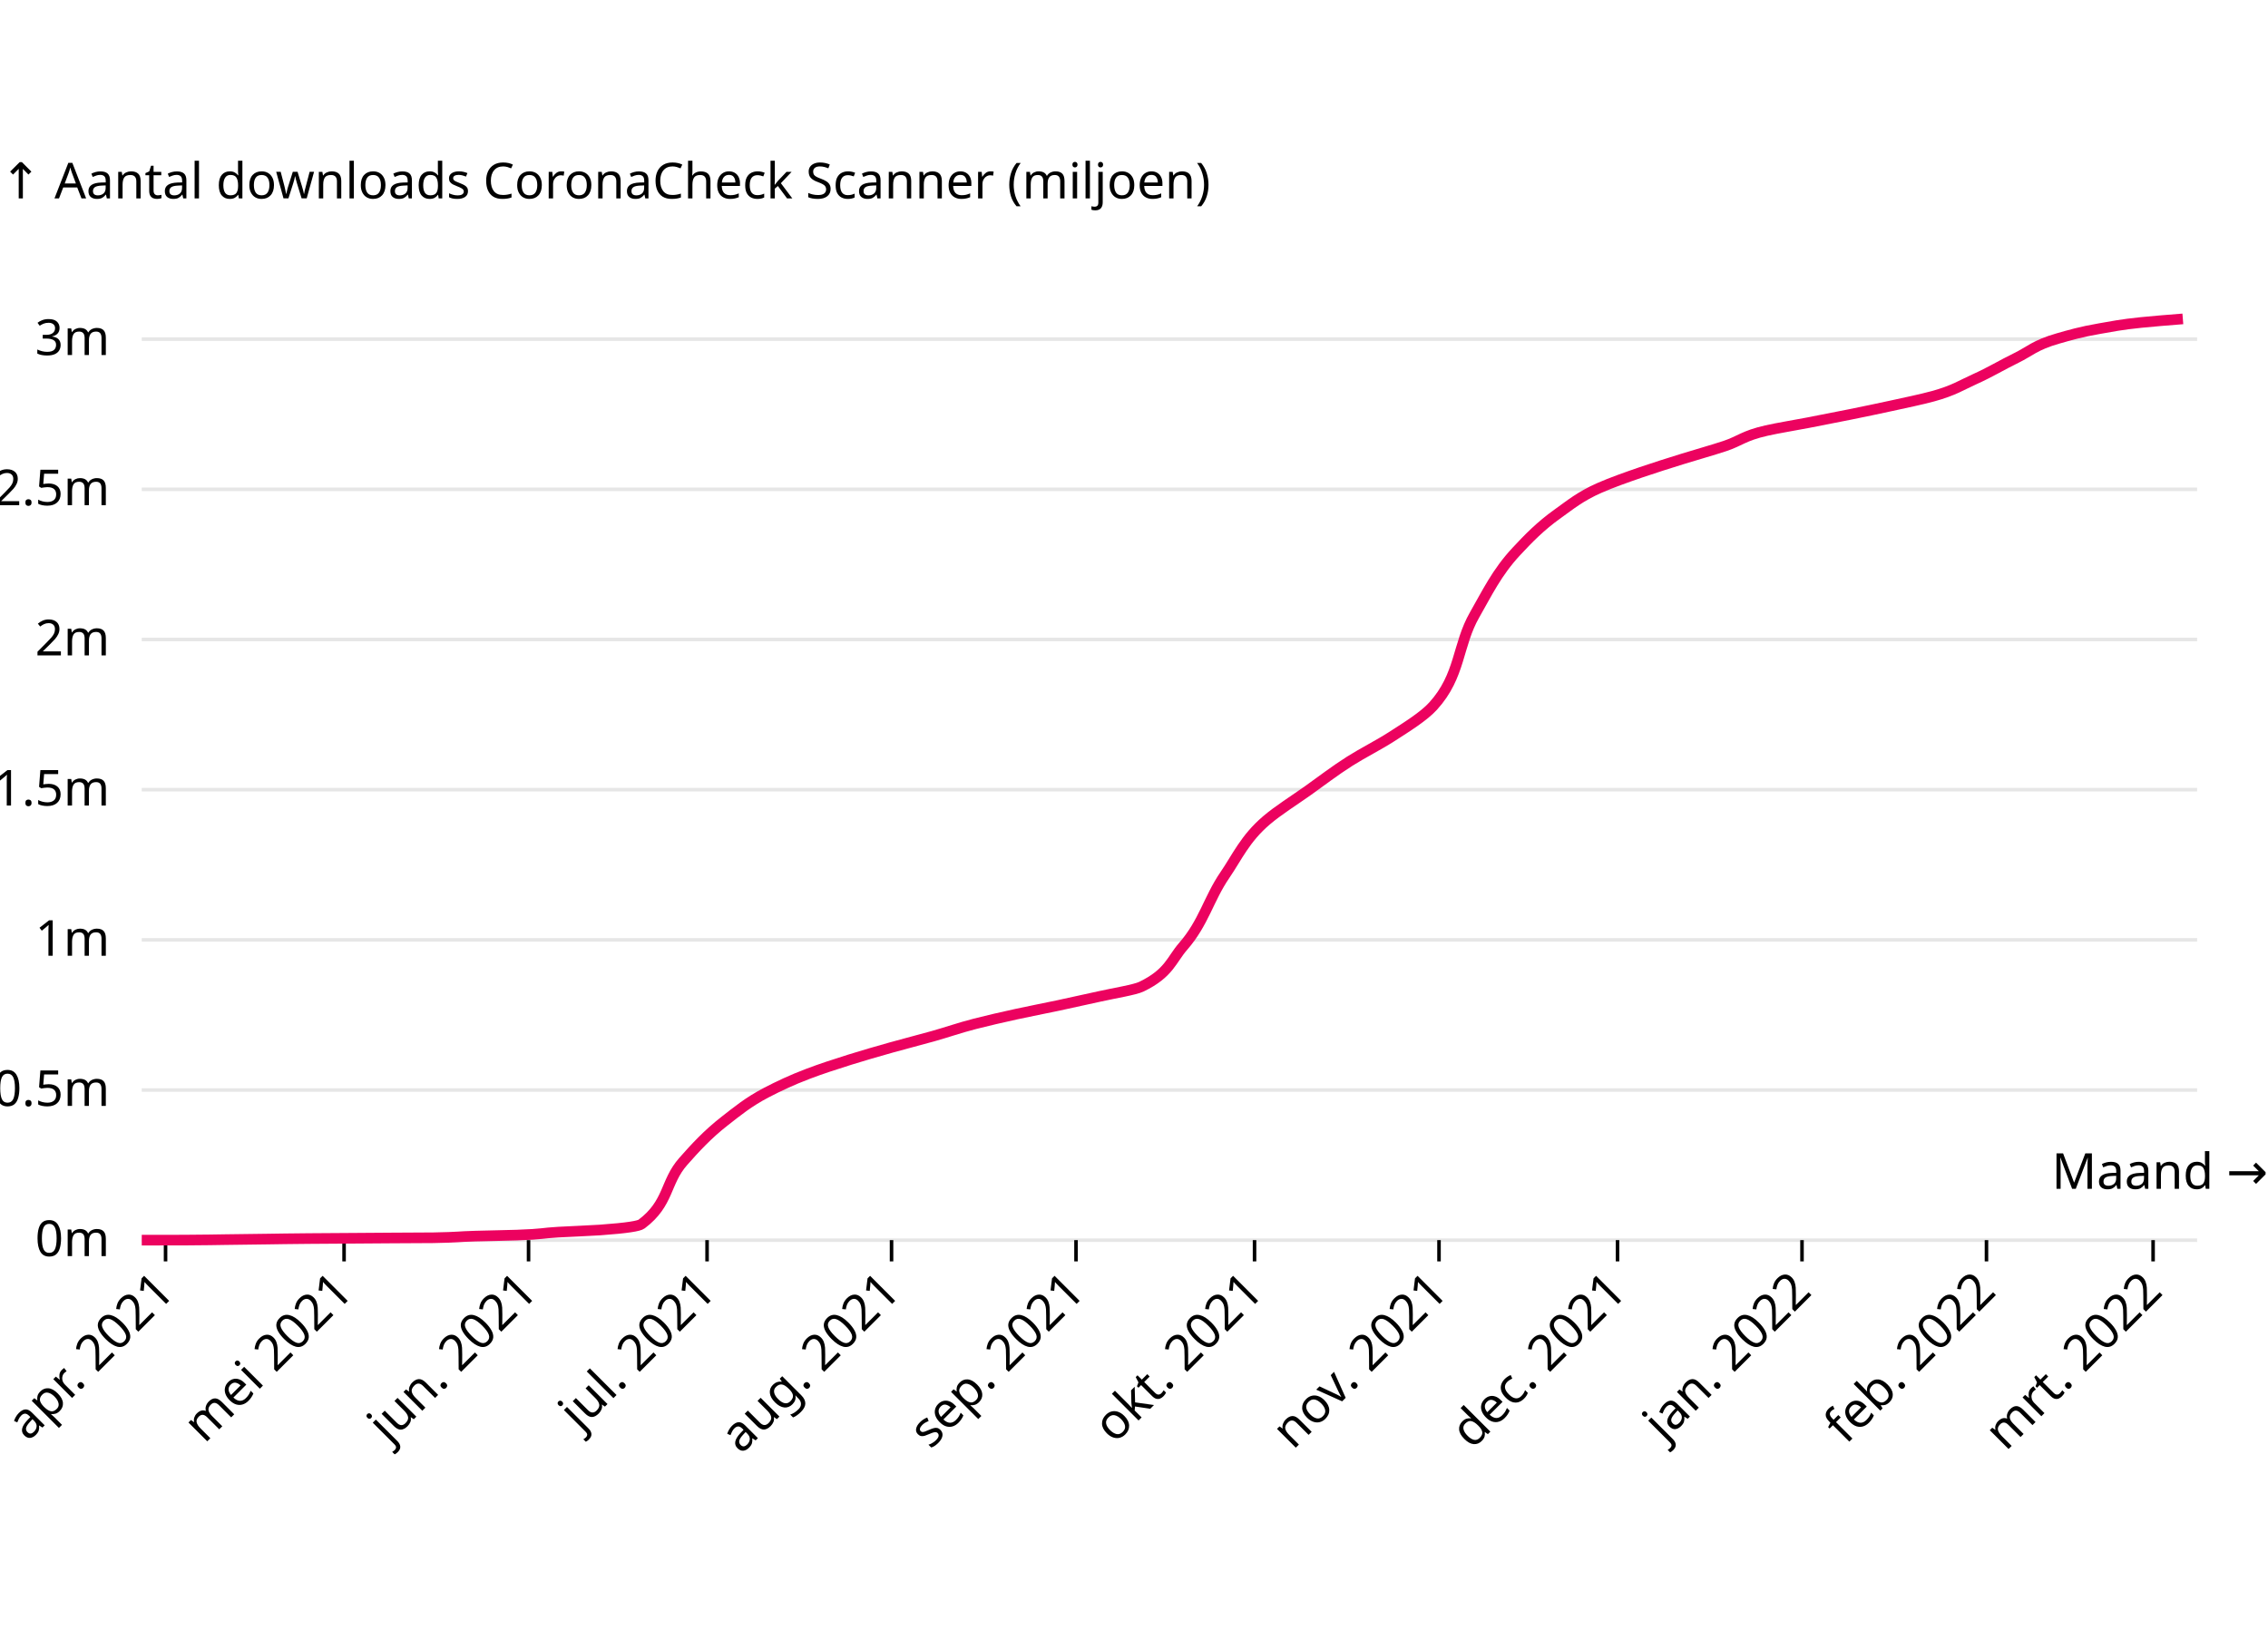
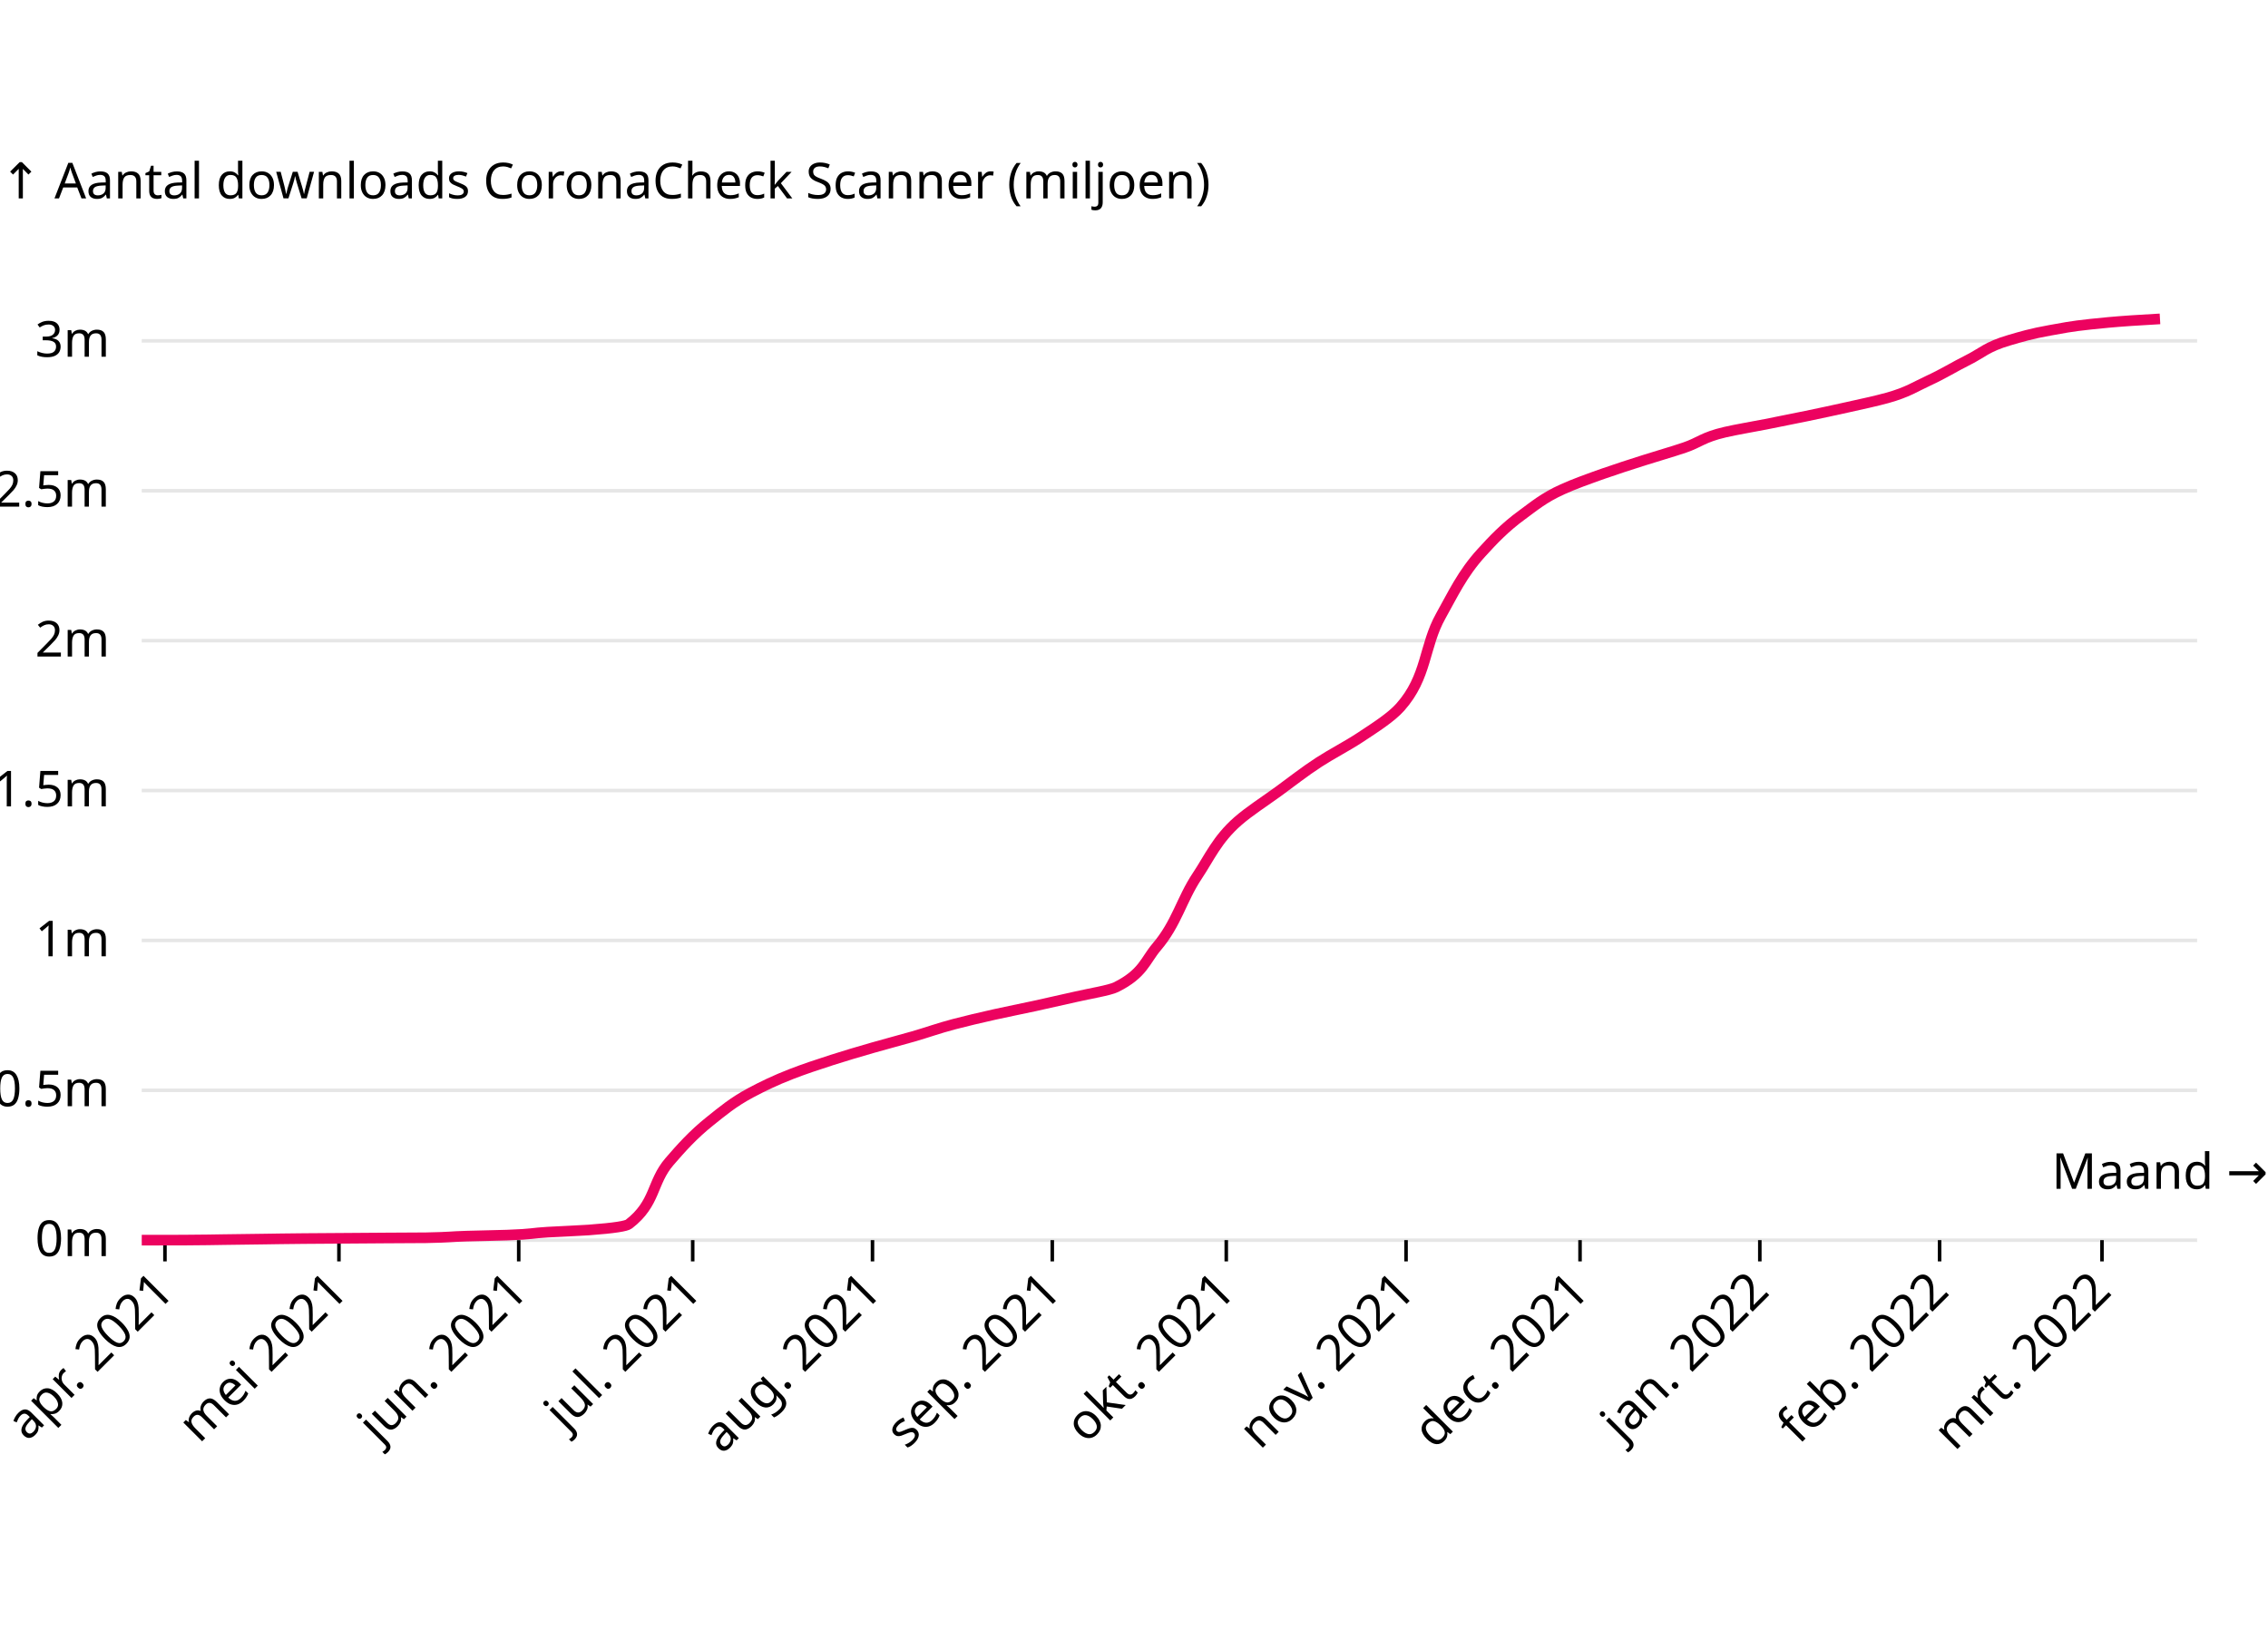
<svg xmlns="http://www.w3.org/2000/svg" class="plot" fill="currentColor" text-anchor="middle" width="640" height="460" viewBox="0 0 640 400" style="font-family: 'RO Sans', sans-serif; font-size: 14px;">
  <g transform="translate(40,0)" fill="none" text-anchor="end">
    <g class="tick" opacity="1" transform="translate(0,320.0201)">
      <line stroke="currentColor" x2="0" />
      <line stroke="currentColor" x2="580" stroke-opacity="0.1" />
      <text fill="currentColor" x="-9" dy="0.32em">0m</text>
    </g>
-     <g class="tick" opacity="1" transform="translate(0,277.6354)">
+     <g class="tick" opacity="1" transform="translate(0,277.7163)">
      <line stroke="currentColor" x2="0" />
      <line stroke="currentColor" x2="580" stroke-opacity="0.1" />
      <text fill="currentColor" x="-9" dy="0.32em">0.5m</text>
    </g>
-     <g class="tick" opacity="1" transform="translate(0,235.2508)">
+     <g class="tick" opacity="1" transform="translate(0,235.4126)">
      <line stroke="currentColor" x2="0" />
      <line stroke="currentColor" x2="580" stroke-opacity="0.1" />
      <text fill="currentColor" x="-9" dy="0.32em">1m</text>
    </g>
-     <g class="tick" opacity="1" transform="translate(0,192.8661)">
+     <g class="tick" opacity="1" transform="translate(0,193.1089)">
      <line stroke="currentColor" x2="0" />
      <line stroke="currentColor" x2="580" stroke-opacity="0.1" />
      <text fill="currentColor" x="-9" dy="0.32em">1.5m</text>
    </g>
-     <g class="tick" opacity="1" transform="translate(0,150.4815)">
+     <g class="tick" opacity="1" transform="translate(0,150.8052)">
      <line stroke="currentColor" x2="0" />
      <line stroke="currentColor" x2="580" stroke-opacity="0.1" />
      <text fill="currentColor" x="-9" dy="0.32em">2m</text>
    </g>
-     <g class="tick" opacity="1" transform="translate(0,108.0968)">
+     <g class="tick" opacity="1" transform="translate(0,108.5015)">
      <line stroke="currentColor" x2="0" />
      <line stroke="currentColor" x2="580" stroke-opacity="0.1" />
      <text fill="currentColor" x="-9" dy="0.32em">2.5m</text>
    </g>
-     <g class="tick" opacity="1" transform="translate(0,65.71218)">
+     <g class="tick" opacity="1" transform="translate(0,66.19775)">
      <line stroke="currentColor" x2="0" />
      <line stroke="currentColor" x2="580" stroke-opacity="0.1" />
      <text fill="currentColor" x="-9" dy="0.32em">3m</text>
    </g>
    <text fill="currentColor" transform="translate(-40,40)" dy="-1em" text-anchor="start">↑ Aantal downloads CoronaCheck Scanner (miljoen)</text>
  </g>
  <g transform="translate(0,320)" fill="none" text-anchor="middle">
-     <g class="tick" opacity="1" transform="translate(46.71687,0)">
+     <g class="tick" opacity="1" transform="translate(46.5462,0)">
      <line stroke="currentColor" y2="6" />
      <text fill="currentColor" dy="0.32em" transform="translate(0, 11.82843) rotate(-45)" text-anchor="end">apr. 2021</text>
    </g>
-     <g class="tick" opacity="1" transform="translate(97.0934,0)">
+     <g class="tick" opacity="1" transform="translate(95.64271,0)">
      <line stroke="currentColor" y2="6" />
      <text fill="currentColor" dy="0.32em" transform="translate(0, 11.82843) rotate(-45)" text-anchor="end">mei 2021</text>
    </g>
-     <g class="tick" opacity="1" transform="translate(149.1491,0)">
+     <g class="tick" opacity="1" transform="translate(146.3758,0)">
      <line stroke="currentColor" y2="6" />
      <text fill="currentColor" dy="0.32em" transform="translate(0, 11.82843) rotate(-45)" text-anchor="end">jun. 2021</text>
    </g>
-     <g class="tick" opacity="1" transform="translate(199.5257,0)">
+     <g class="tick" opacity="1" transform="translate(195.4723,0)">
      <line stroke="currentColor" y2="6" />
      <text fill="currentColor" dy="0.32em" transform="translate(0, 11.82843) rotate(-45)" text-anchor="end">jul. 2021</text>
    </g>
-     <g class="tick" opacity="1" transform="translate(251.5814,0)">
+     <g class="tick" opacity="1" transform="translate(246.2053,0)">
      <line stroke="currentColor" y2="6" />
      <text fill="currentColor" dy="0.32em" transform="translate(0, 11.82843) rotate(-45)" text-anchor="end">aug. 2021</text>
    </g>
-     <g class="tick" opacity="1" transform="translate(303.6372,0)">
+     <g class="tick" opacity="1" transform="translate(296.9384,0)">
      <line stroke="currentColor" y2="6" />
      <text fill="currentColor" dy="0.32em" transform="translate(0, 11.82843) rotate(-45)" text-anchor="end">sep. 2021</text>
    </g>
-     <g class="tick" opacity="1" transform="translate(354.0137,0)">
+     <g class="tick" opacity="1" transform="translate(346.0349,0)">
      <line stroke="currentColor" y2="6" />
      <text fill="currentColor" dy="0.32em" transform="translate(0, 11.82843) rotate(-45)" text-anchor="end">okt. 2021</text>
    </g>
-     <g class="tick" opacity="1" transform="translate(406.0694,0)">
+     <g class="tick" opacity="1" transform="translate(396.768,0)">
      <line stroke="currentColor" y2="6" />
      <text fill="currentColor" dy="0.32em" transform="translate(0, 11.82843) rotate(-45)" text-anchor="end">nov. 2021</text>
    </g>
-     <g class="tick" opacity="1" transform="translate(456.446,0)">
+     <g class="tick" opacity="1" transform="translate(445.8645,0)">
      <line stroke="currentColor" y2="6" />
      <text fill="currentColor" dy="0.32em" transform="translate(0, 11.82843) rotate(-45)" text-anchor="end">dec. 2021</text>
    </g>
-     <g class="tick" opacity="1" transform="translate(508.5017,0)">
+     <g class="tick" opacity="1" transform="translate(496.5975,0)">
      <line stroke="currentColor" y2="6" />
      <text fill="currentColor" dy="0.32em" transform="translate(0, 11.82843) rotate(-45)" text-anchor="end">jan. 2022</text>
    </g>
-     <g class="tick" opacity="1" transform="translate(560.5575,0)">
+     <g class="tick" opacity="1" transform="translate(547.3306,0)">
      <line stroke="currentColor" y2="6" />
      <text fill="currentColor" dy="0.32em" transform="translate(0, 11.82843) rotate(-45)" text-anchor="end">feb. 2022</text>
    </g>
-     <g class="tick" opacity="1" transform="translate(607.5755,0)">
+     <g class="tick" opacity="1" transform="translate(593.154,0)">
      <line stroke="currentColor" y2="6" />
      <text fill="currentColor" dy="0.32em" transform="translate(0, 11.82843) rotate(-45)" text-anchor="end">mrt. 2022</text>
    </g>
    <text fill="currentColor" transform="translate(640,-10)" dy="-0.32em" text-anchor="end">Maand →</text>
  </g>
  <g fill="none" stroke="#ec025f" stroke-width="3" stroke-miterlimit="1">
-     <path d="M40,320C45.647,319.997,51.295,319.995,51.755,319.992C59.591,319.947,59.789,319.901,63.509,319.856C67.676,319.805,71.267,319.755,75.264,319.704C79.109,319.655,80.973,319.606,87.018,319.557C90.307,319.531,94.933,319.504,98.773,319.478C102.776,319.45,105.986,319.422,110.527,319.395C114.067,319.373,121.18,319.351,122.282,319.33C130.118,319.176,128.723,319.023,134.036,318.869C137.396,318.772,143.066,318.675,145.791,318.578C153.627,318.298,152.705,318.019,157.545,317.739C160.995,317.54,166.52,317.341,169.3,317.142C177.136,316.581,180.308,316.019,181.054,315.458C188.891,309.565,187.596,303.673,192.809,297.781C196.184,293.966,199.656,290.15,204.563,286.335C207.997,283.666,211.186,280.996,216.318,278.327C219.707,276.564,223.415,274.802,228.072,273.039C231.573,271.714,235.592,270.389,239.827,269.064C243.506,267.913,247.494,266.762,251.581,265.611C255.355,264.548,259.567,263.486,263.336,262.423C267.43,261.269,270.611,260.115,275.09,258.961C278.653,258.043,282.65,257.125,286.845,256.207C290.548,255.397,294.786,254.586,298.6,253.776C302.635,252.919,306.553,252.061,310.354,251.204C314.406,250.289,320.218,249.375,322.109,248.461C329.945,244.672,330.56,240.883,333.863,237.093C339.701,230.398,341.04,223.702,345.618,217.006C349.144,211.848,351.336,206.69,357.372,201.531C360.661,198.72,365.169,195.91,369.127,193.099C373.007,190.343,376.533,187.587,380.881,184.831C384.501,182.537,389.072,180.242,392.636,177.948C397.115,175.064,401.765,172.18,404.39,169.296C412.227,160.687,411.189,152.079,416.145,143.47C419.568,137.524,422.344,131.577,427.899,125.63C431.229,122.065,434.634,118.501,439.654,114.936C443.064,112.515,445.904,110.094,451.408,107.672C454.744,106.205,458.9,104.737,463.163,103.27C466.827,102.009,470.886,100.748,474.917,99.486C478.734,98.292,483.073,97.098,486.672,95.904C491.065,94.446,492.007,92.989,498.426,91.531C501.696,90.789,506.333,90.046,510.181,89.304C514.175,88.534,518.133,87.763,521.935,86.993C525.984,86.172,529.936,85.352,533.69,84.532C537.805,83.633,542.144,82.733,545.444,81.834C551.324,80.232,553.626,78.63,557.199,77.029C561.655,75.031,564.851,73.033,568.954,71.035C572.716,69.203,574.273,67.37,580.708,65.538C583.977,64.607,587.072,63.677,592.463,62.746C595.812,62.168,598.526,61.589,604.217,61.011C607.533,60.674,611.752,60.337,615.972,60" />
+     <path d="M40,320C45.504,319.997,51.008,319.995,51.456,319.992C59.093,319.947,59.287,319.902,62.912,319.856C66.973,319.806,70.472,319.755,74.368,319.704C78.115,319.656,79.931,319.607,85.823,319.558C89.029,319.532,93.537,319.505,97.279,319.479C101.181,319.451,104.31,319.423,108.735,319.396C112.185,319.374,119.118,319.353,120.191,319.331C127.828,319.178,126.469,319.025,131.647,318.871C134.922,318.774,140.447,318.677,143.103,318.58C150.74,318.302,149.842,318.023,154.559,317.744C157.921,317.545,163.305,317.346,166.014,317.147C173.652,316.587,176.743,316.027,177.47,315.466C185.107,309.585,183.846,303.704,188.926,297.823C192.216,294.015,195.599,290.207,200.382,286.399C203.728,283.735,206.836,281.071,211.838,278.407C215.141,276.647,218.755,274.888,223.294,273.129C226.705,271.806,230.622,270.484,234.749,269.162C238.335,268.013,242.222,266.864,246.205,265.715C249.883,264.654,253.988,263.594,257.661,262.533C261.651,261.381,264.751,260.229,269.117,259.077C272.589,258.161,276.485,257.245,280.573,256.329C284.181,255.52,288.313,254.711,292.029,253.903C295.962,253.047,299.78,252.191,303.485,251.335C307.433,250.422,313.098,249.51,314.94,248.598C322.578,244.816,323.177,241.034,326.396,237.252C332.085,230.569,333.391,223.886,337.852,217.203C341.289,212.054,343.425,206.906,349.308,201.758C352.514,198.952,356.907,196.146,360.764,193.341C364.545,190.59,367.982,187.84,372.22,185.089C375.748,182.799,380.203,180.509,383.676,178.219C388.041,175.341,392.573,172.462,395.131,169.584C402.769,160.991,401.758,152.399,406.587,143.807C409.923,137.872,412.629,131.937,418.043,126.001C421.288,122.443,424.607,118.886,429.499,115.328C432.822,112.911,435.59,110.494,440.955,108.078C444.206,106.613,448.256,105.149,452.411,103.684C455.981,102.425,459.938,101.166,463.867,99.907C467.586,98.716,471.815,97.524,475.322,96.332C479.604,94.877,480.522,93.422,486.778,91.967C489.965,91.226,494.484,90.485,498.234,89.745C502.126,88.976,505.984,88.207,509.69,87.438C513.636,86.619,517.487,85.8,521.146,84.981C525.156,84.084,529.385,83.186,532.602,82.289C538.331,80.69,540.576,79.091,544.057,77.493C548.4,75.498,551.515,73.504,555.513,71.51C559.18,69.681,560.698,67.853,566.969,66.024C570.155,65.095,573.171,64.166,578.425,63.237C581.69,62.66,584.335,62.083,589.881,61.506C593.113,61.169,596.362,60.833,601.337,60.496C603.784,60.331,606.652,60.165,609.519,60" />
  </g>
</svg>
